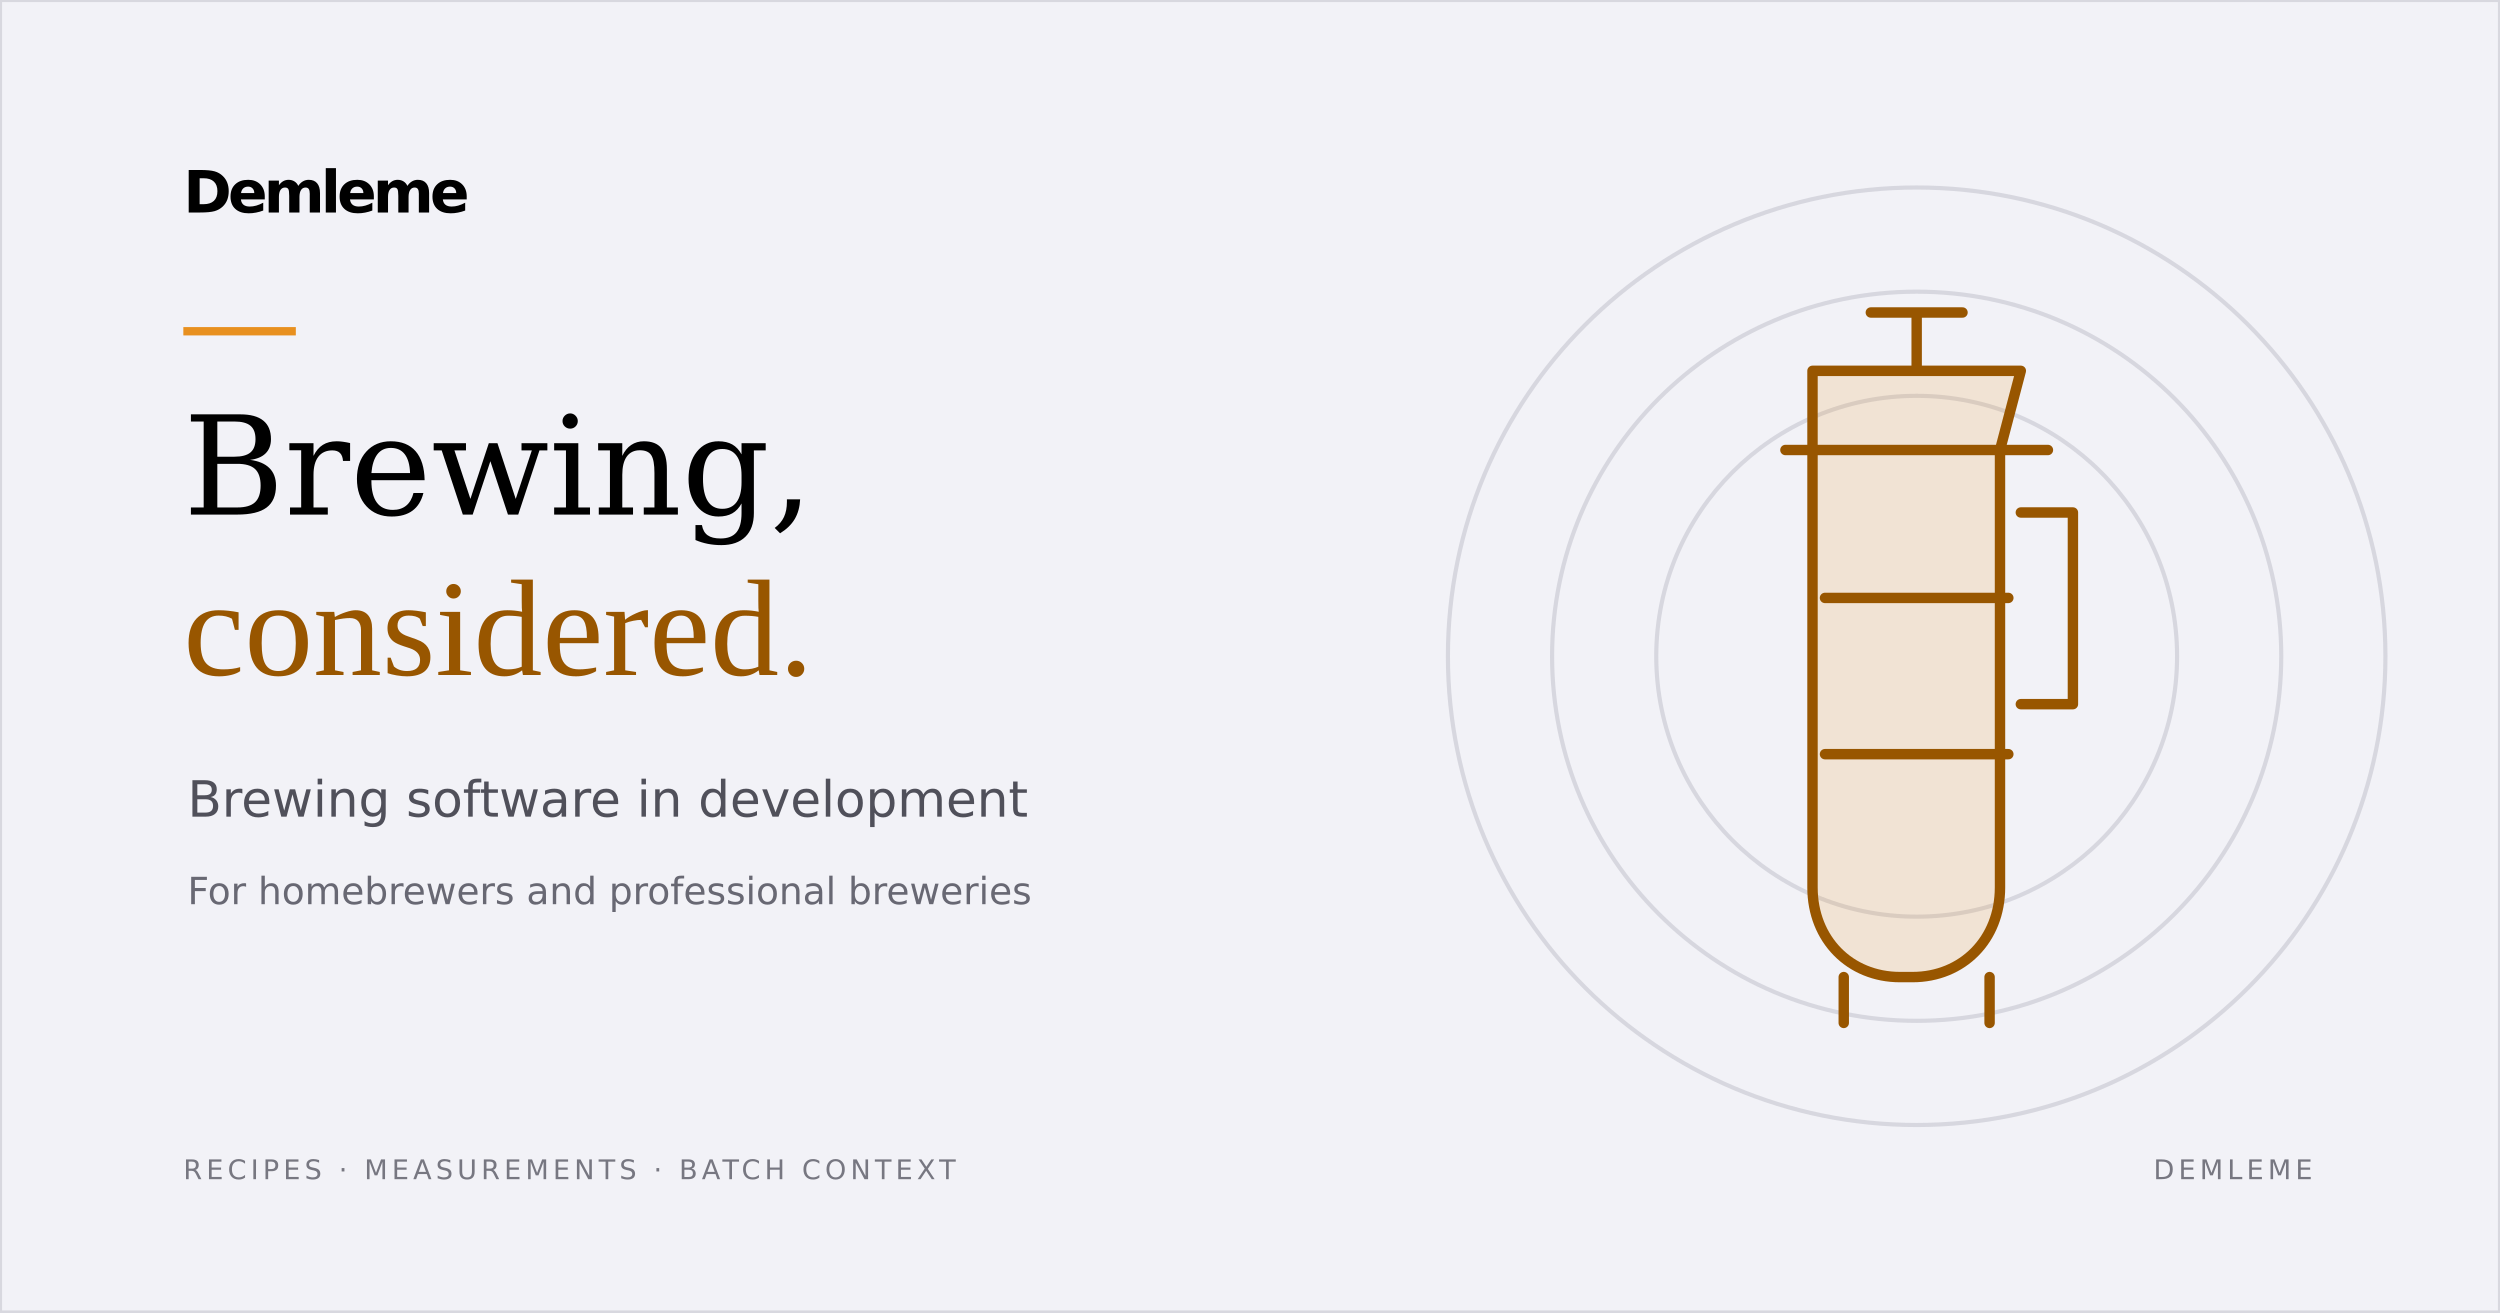
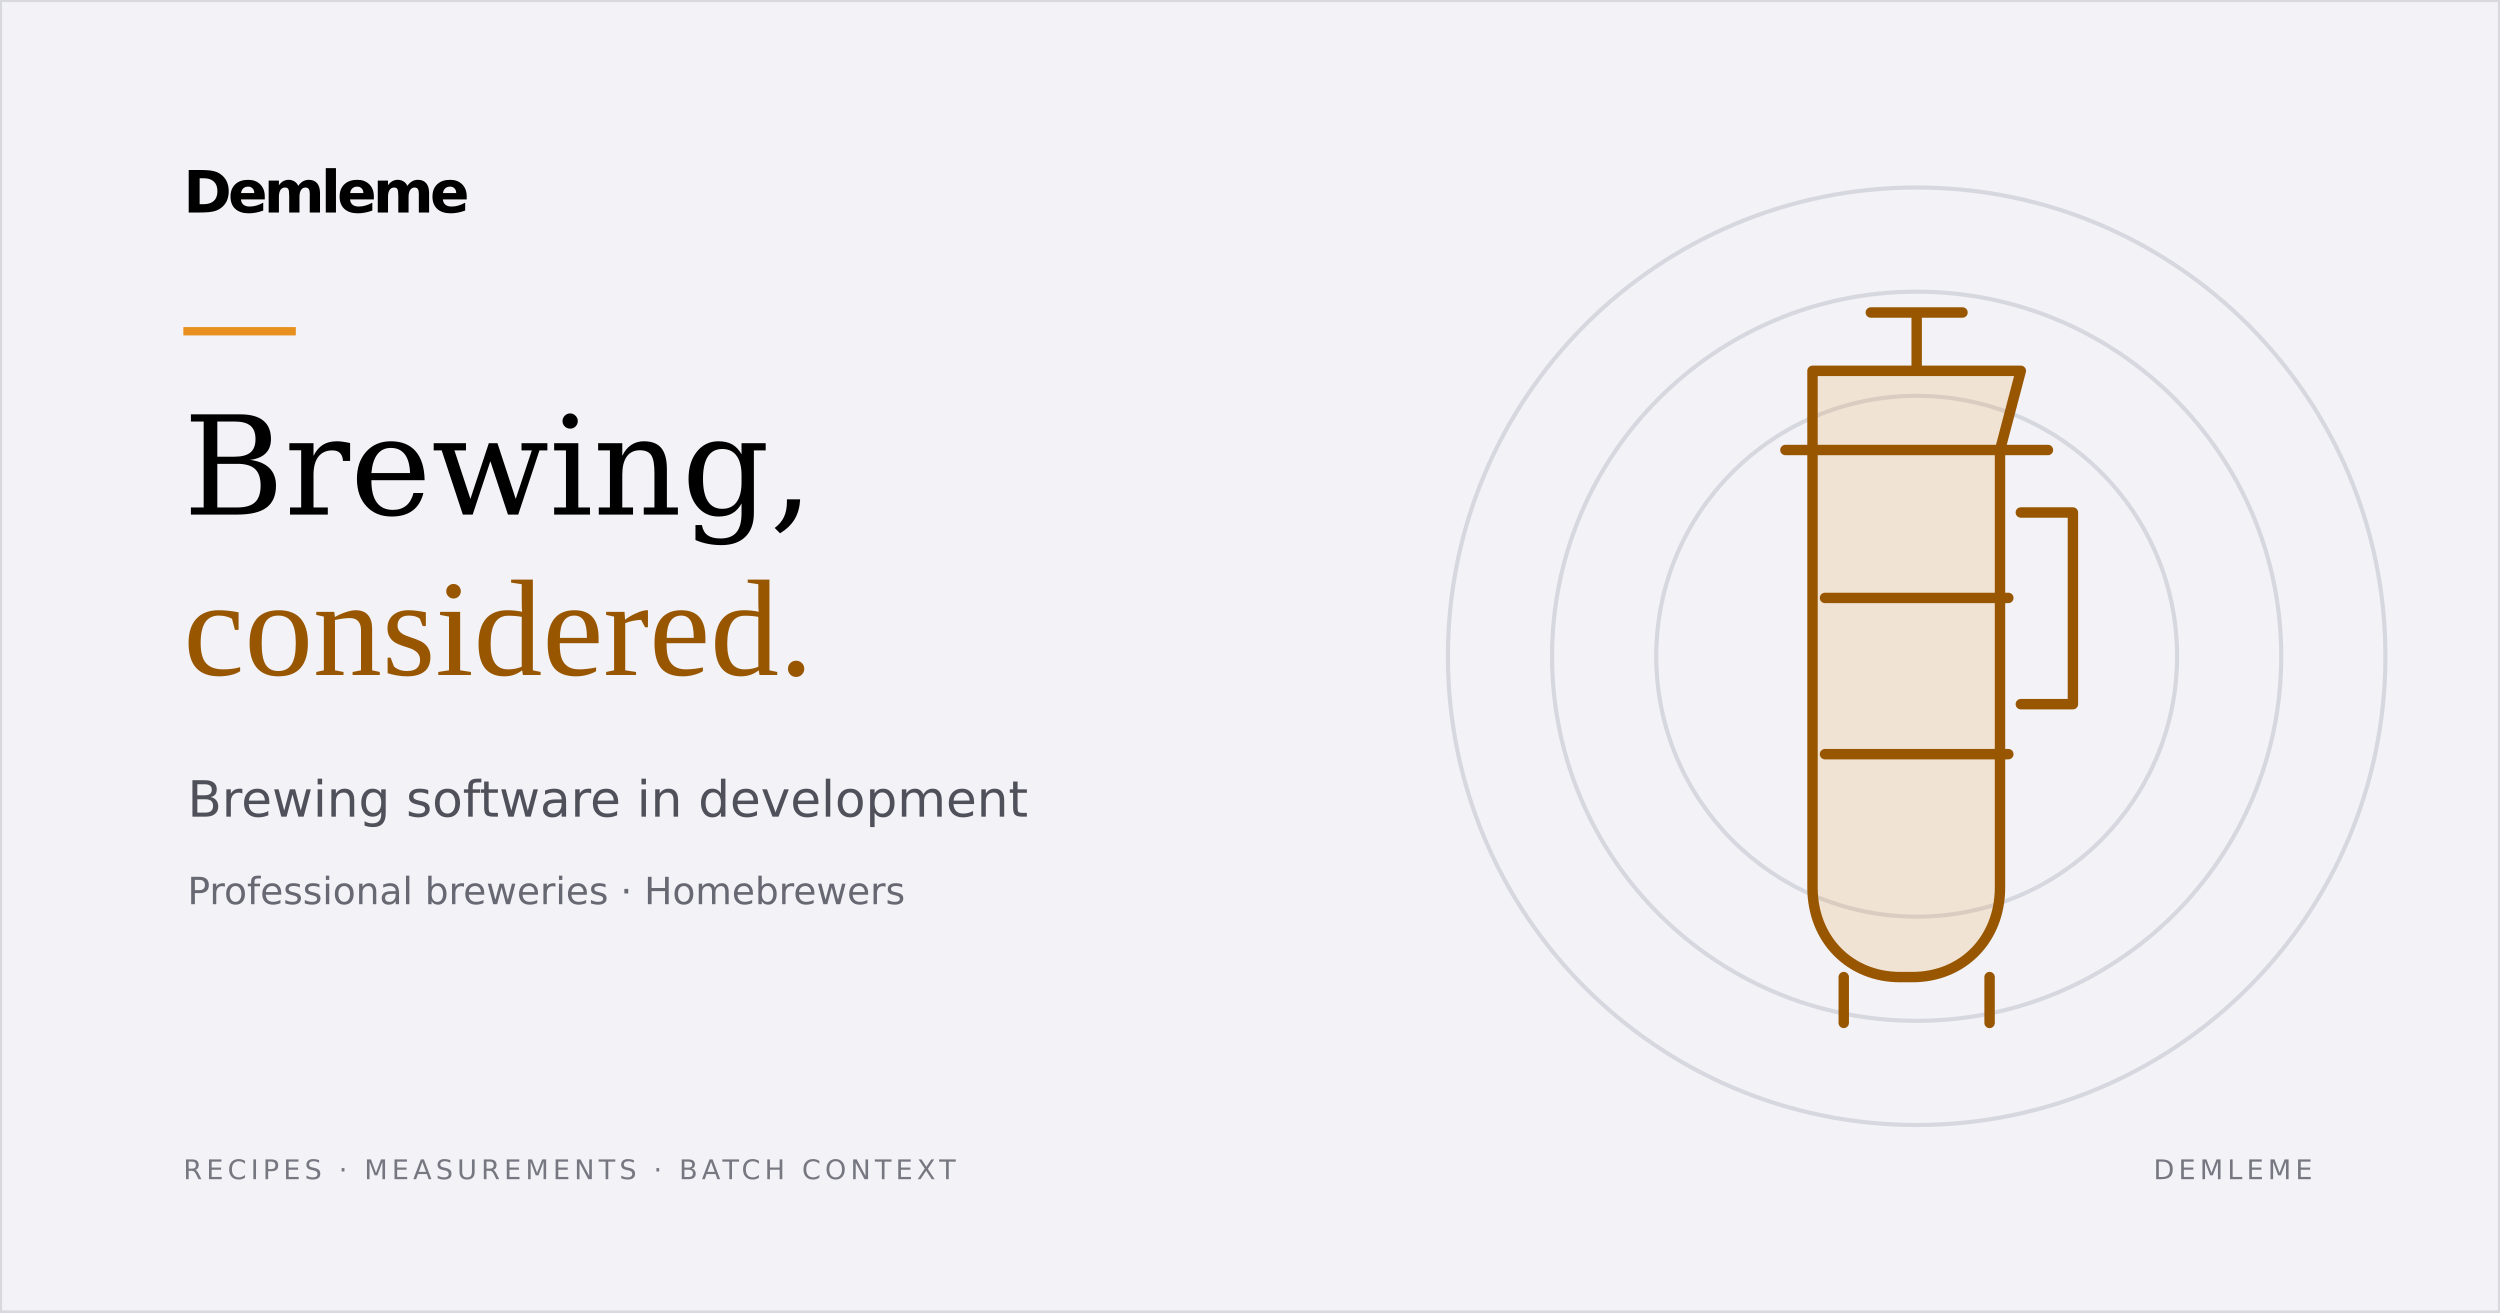
<svg xmlns="http://www.w3.org/2000/svg" width="1200" height="630" viewBox="0 0 1200 630" role="img" aria-labelledby="title desc">
  <rect width="1200" height="630" fill="#f2f2f7" />
  <path d="M0 0H1200V630H0Z" fill="none" stroke="#d8d8df" stroke-width="2" />
  <g fill="none" stroke="#d7d7df" stroke-width="2">
    <circle cx="920" cy="315" r="225" />
    <circle cx="920" cy="315" r="175" />
    <circle cx="920" cy="315" r="125" />
  </g>
  <g transform="translate(800 142)" stroke="#985600" stroke-width="5" fill="none" stroke-linecap="round" stroke-linejoin="round">
    <path d="M70 36h100l-10 38v210c0 25-18 43-42 43h-6c-24 0-42-18-42-43V74z" fill="#e8901f" fill-opacity=".16" />
    <path d="M57 74h126M76 145h88M76 220h88" />
    <path d="M120 36V8M98 8h44" />
    <path d="M170 104h25v92h-25" />
    <path d="M85 327v22M155 327v22" />
  </g>
  <g transform="translate(88 102)">
    <text x="0" y="0" fill="#000000" font-family="DejaVu Sans" font-size="28" font-weight="700" letter-spacing="-1.8">Demleme</text>
    <rect x="0" y="55" width="54" height="4" fill="#e8901f" />
    <text x="0" y="145" fill="#000000" font-family="DejaVu Serif" font-size="66" font-weight="400">Brewing,</text>
    <text x="0" y="222" fill="#985600" font-family="Georgia, 'Times New Roman', serif" font-size="66" font-weight="400">considered.</text>
    <text x="2" y="290" fill="#50505a" font-family="DejaVu Sans" font-size="24">Brewing software in development</text>
-     <text x="2" y="332" fill="#686873" font-family="DejaVu Sans" font-size="18">For homebrewers and professional breweries</text>
+     <text x="2" y="332" fill="#686873" font-family="DejaVu Sans" font-size="18">Professional breweries · Homebrewers</text>
  </g>
  <g fill="#777781" font-family="DejaVu Sans" font-size="13" letter-spacing="2">
    <text x="88" y="566">RECIPES  ·  MEASUREMENTS  ·  BATCH CONTEXT</text>
    <text x="1110" y="566" text-anchor="end">DEMLEME</text>
  </g>
</svg>
